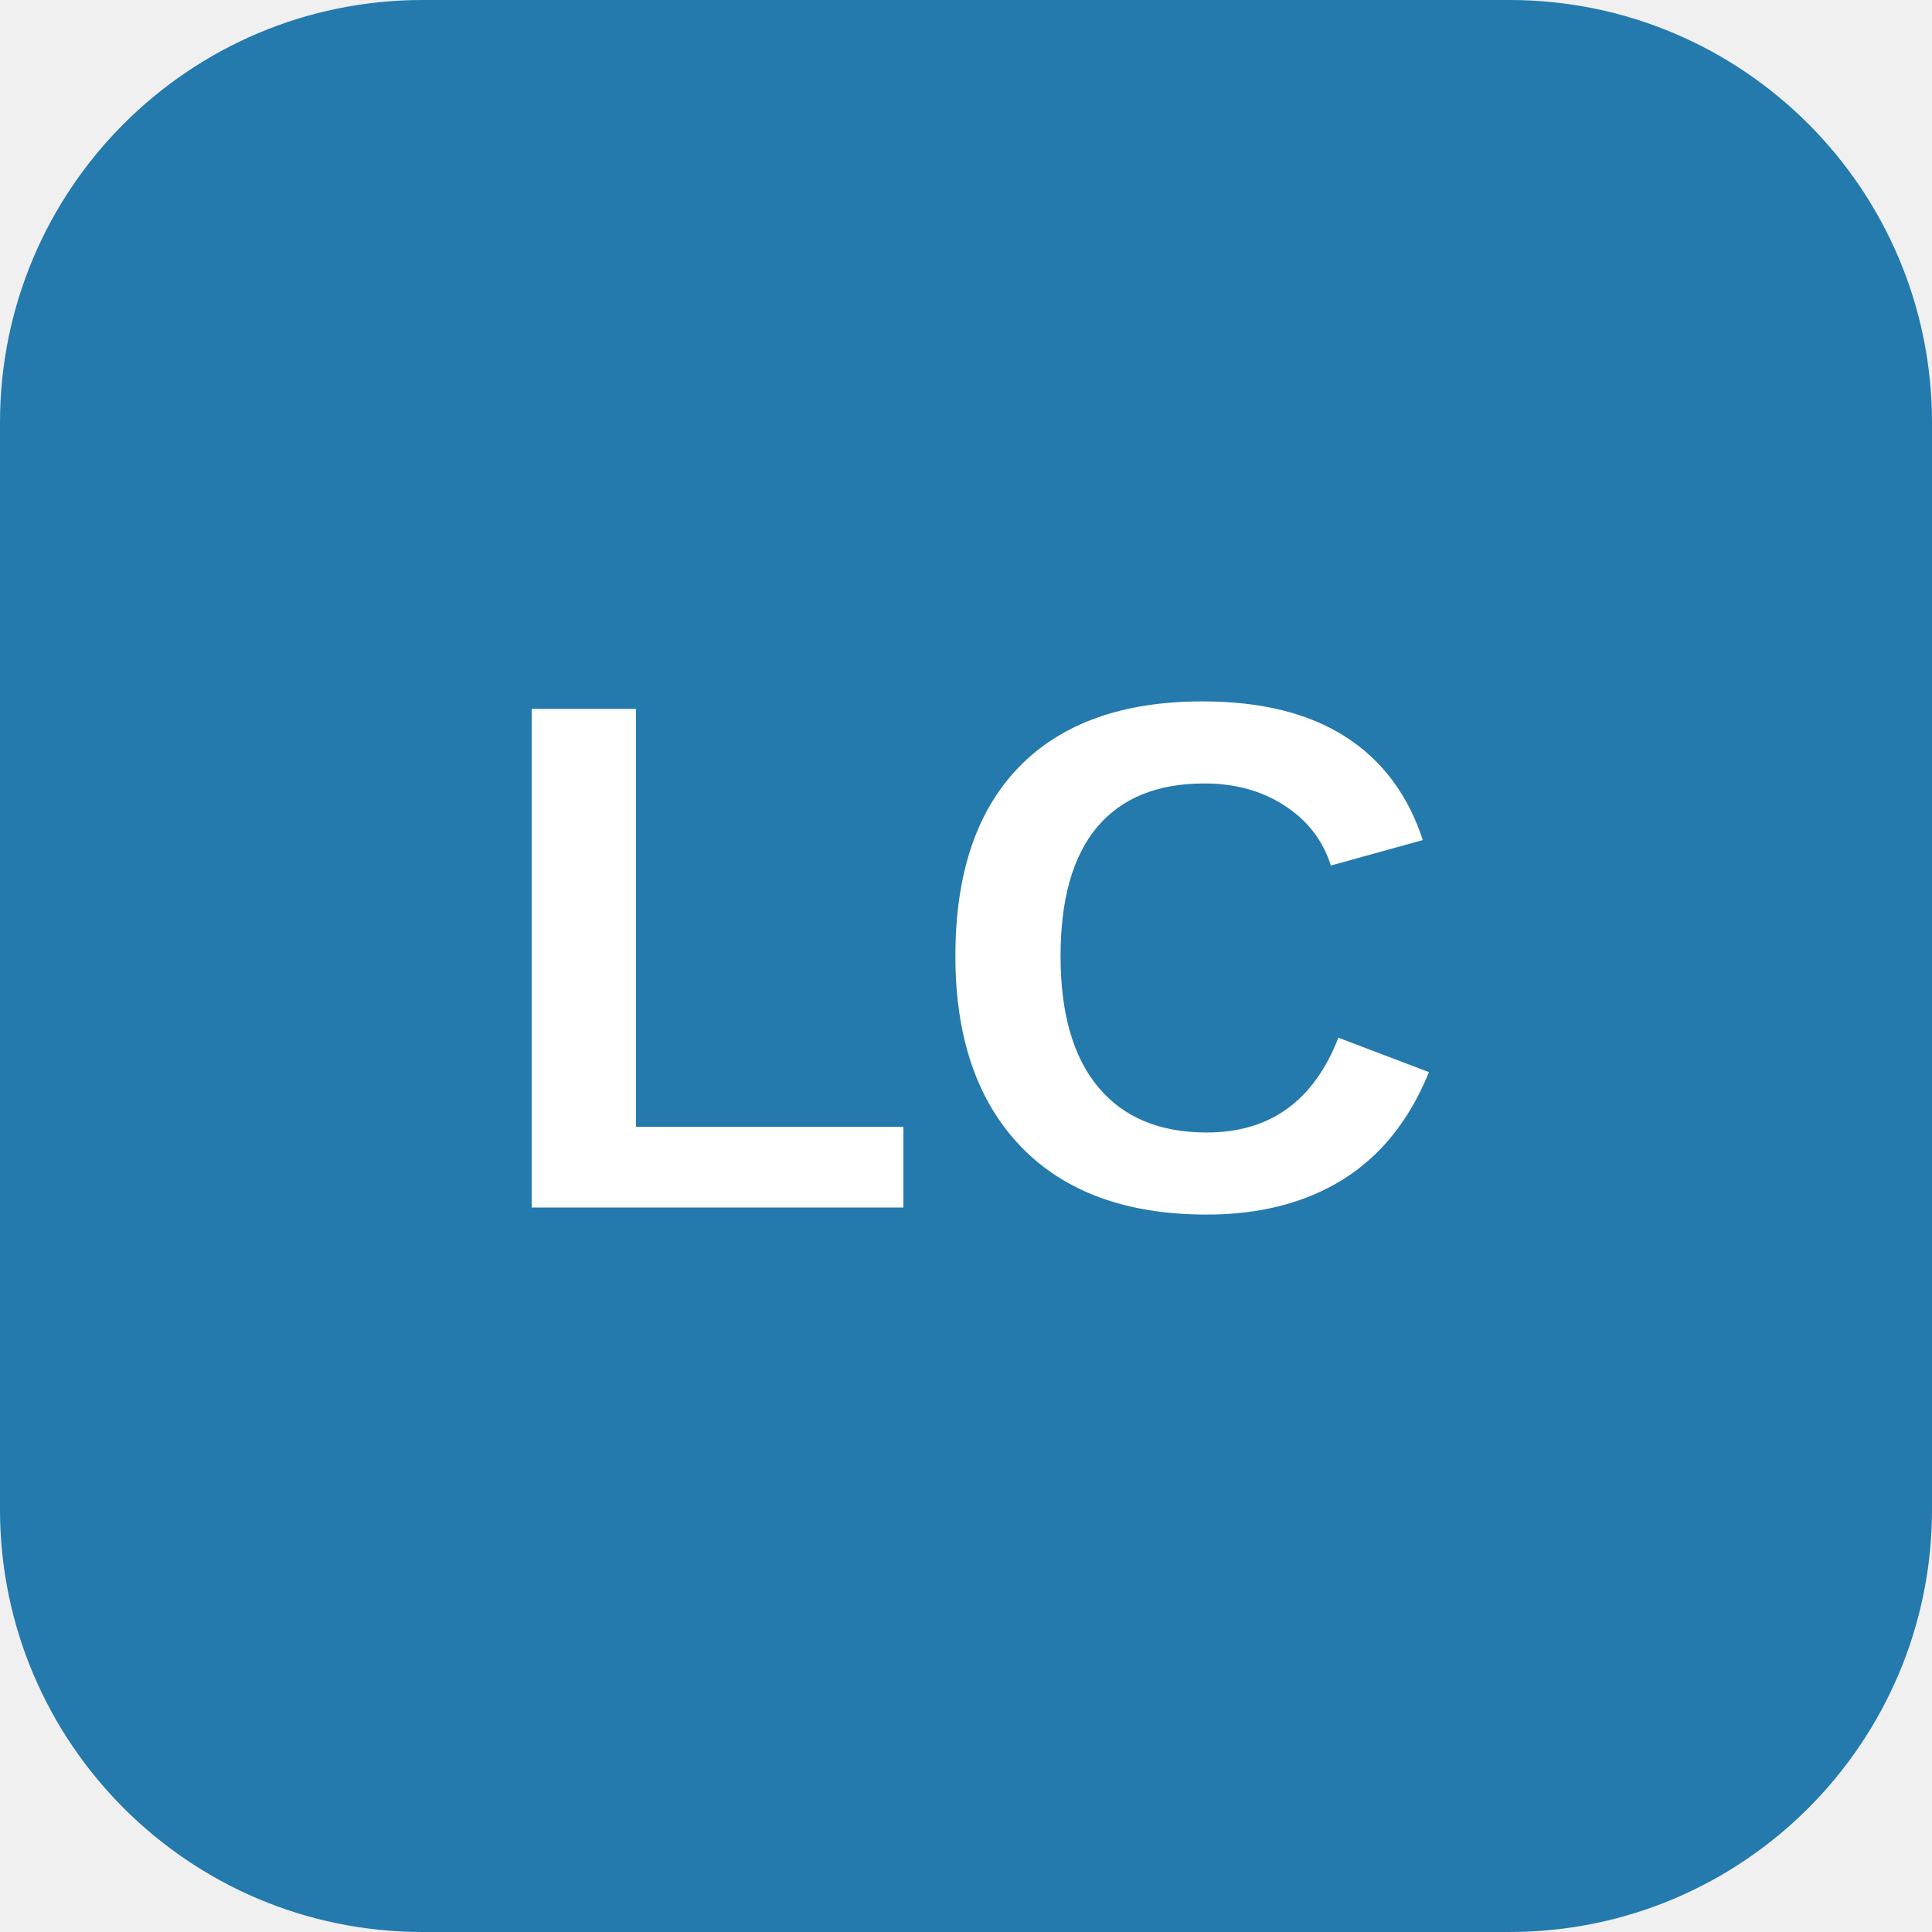
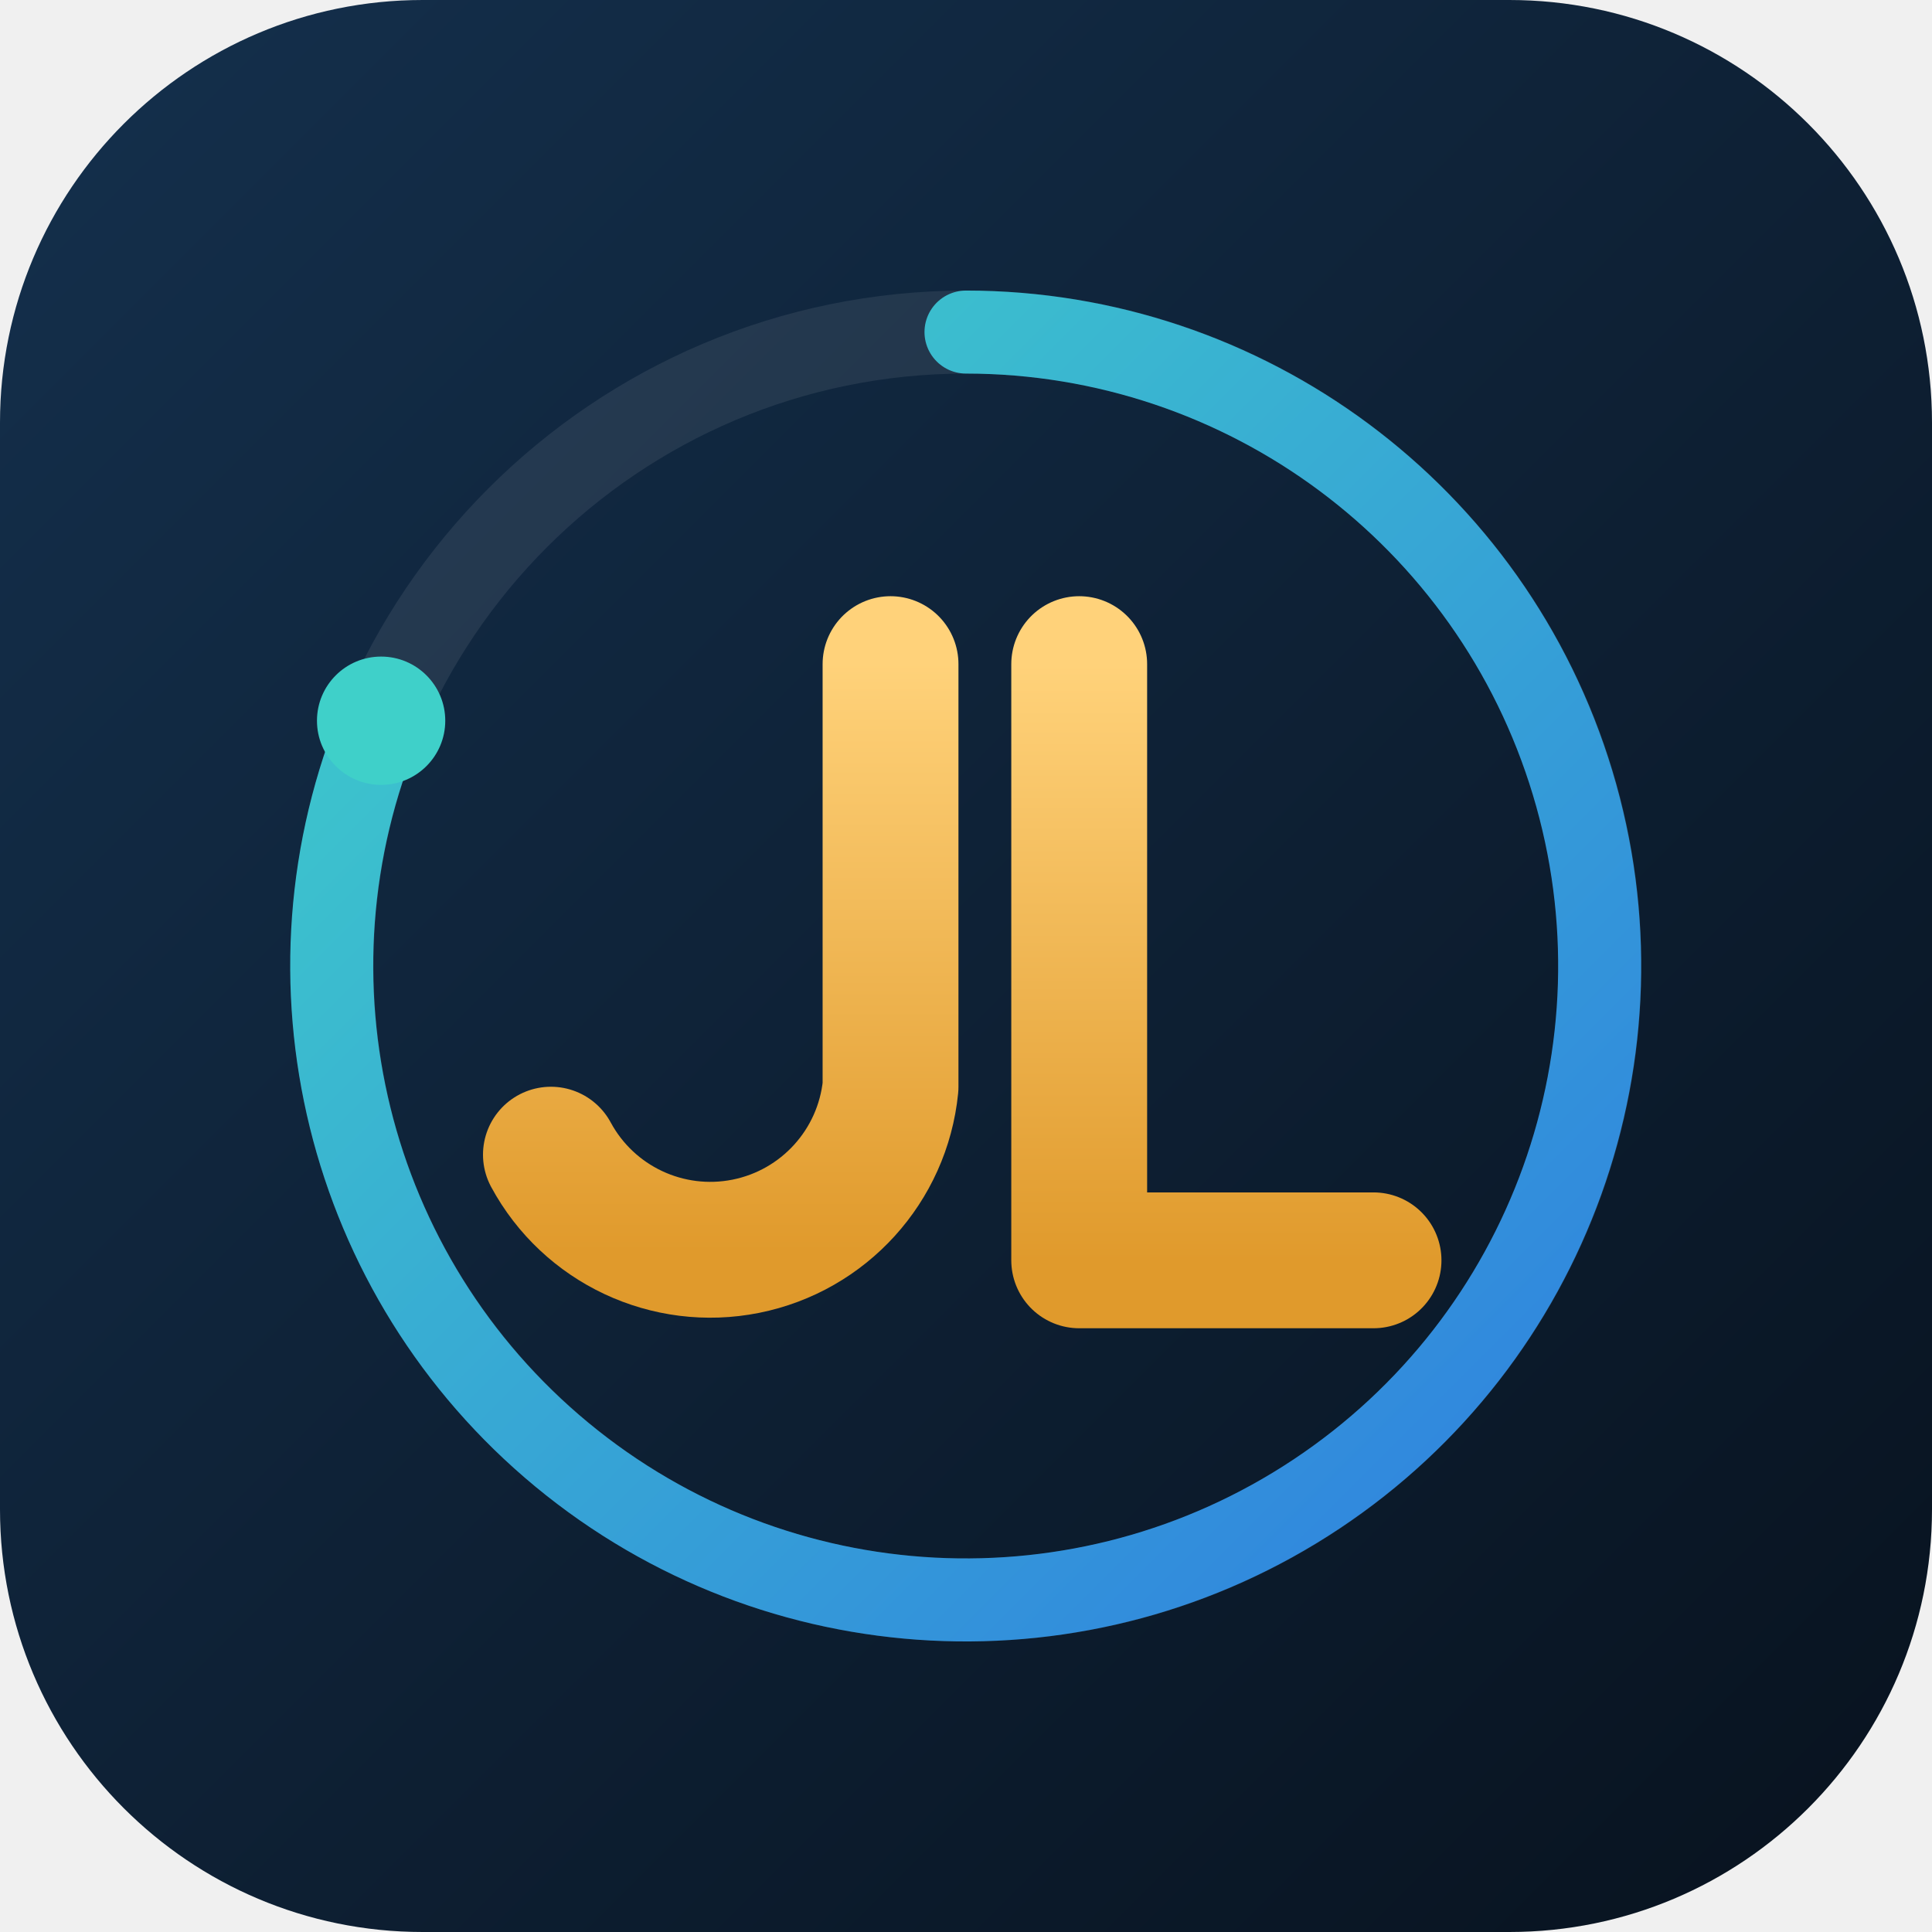
- <svg xmlns="http://www.w3.org/2000/svg" viewBox="0 0 64 64">
-   <rect width="64" height="64" rx="14" fill="#2479ad" />
-   <text x="32" y="40" text-anchor="middle" font-family="Arial,sans-serif" font-size="24" font-weight="800" fill="white">LC</text>
+ <svg xmlns="http://www.w3.org/2000/svg" viewBox="0 0 512 512">
+   <defs>
+     <linearGradient id="bg" x1="0" y1="0" x2="1" y2="1">
+       <stop offset="0" stop-color="#14304d" />
+       <stop offset="1" stop-color="#08121e" />
+     </linearGradient>
+     <linearGradient id="ring" x1="0" y1="0" x2="1" y2="1">
+       <stop offset="0" stop-color="#3fd0c9" />
+       <stop offset="1" stop-color="#2f7fe0" />
+     </linearGradient>
+     <linearGradient id="gold" x1="0" y1="0" x2="0" y2="1">
+       <stop offset="0" stop-color="#ffd27a" />
+       <stop offset="1" stop-color="#e09a2c" />
+     </linearGradient>
+   </defs>
+   <rect width="512" height="512" rx="112" fill="url(#bg)" />
+   <circle cx="256" cy="256" r="168" fill="none" stroke="#ffffff" stroke-opacity=".08" stroke-width="22" />
+   <path d="M256 88 A168 168 0 1 1 101 191" fill="none" stroke="url(#ring)" stroke-width="22" stroke-linecap="round" />
+   <circle cx="101" cy="191" r="17" fill="#3fd0c9" />
+   <path d="M236 176 V288 A48 48 0 0 1 146 306" fill="none" stroke="url(#gold)" stroke-width="36" stroke-linecap="round" stroke-linejoin="round" />
+   <path d="M286 176 V334 H364" fill="none" stroke="url(#gold)" stroke-width="36" stroke-linecap="round" stroke-linejoin="round" />
</svg>
